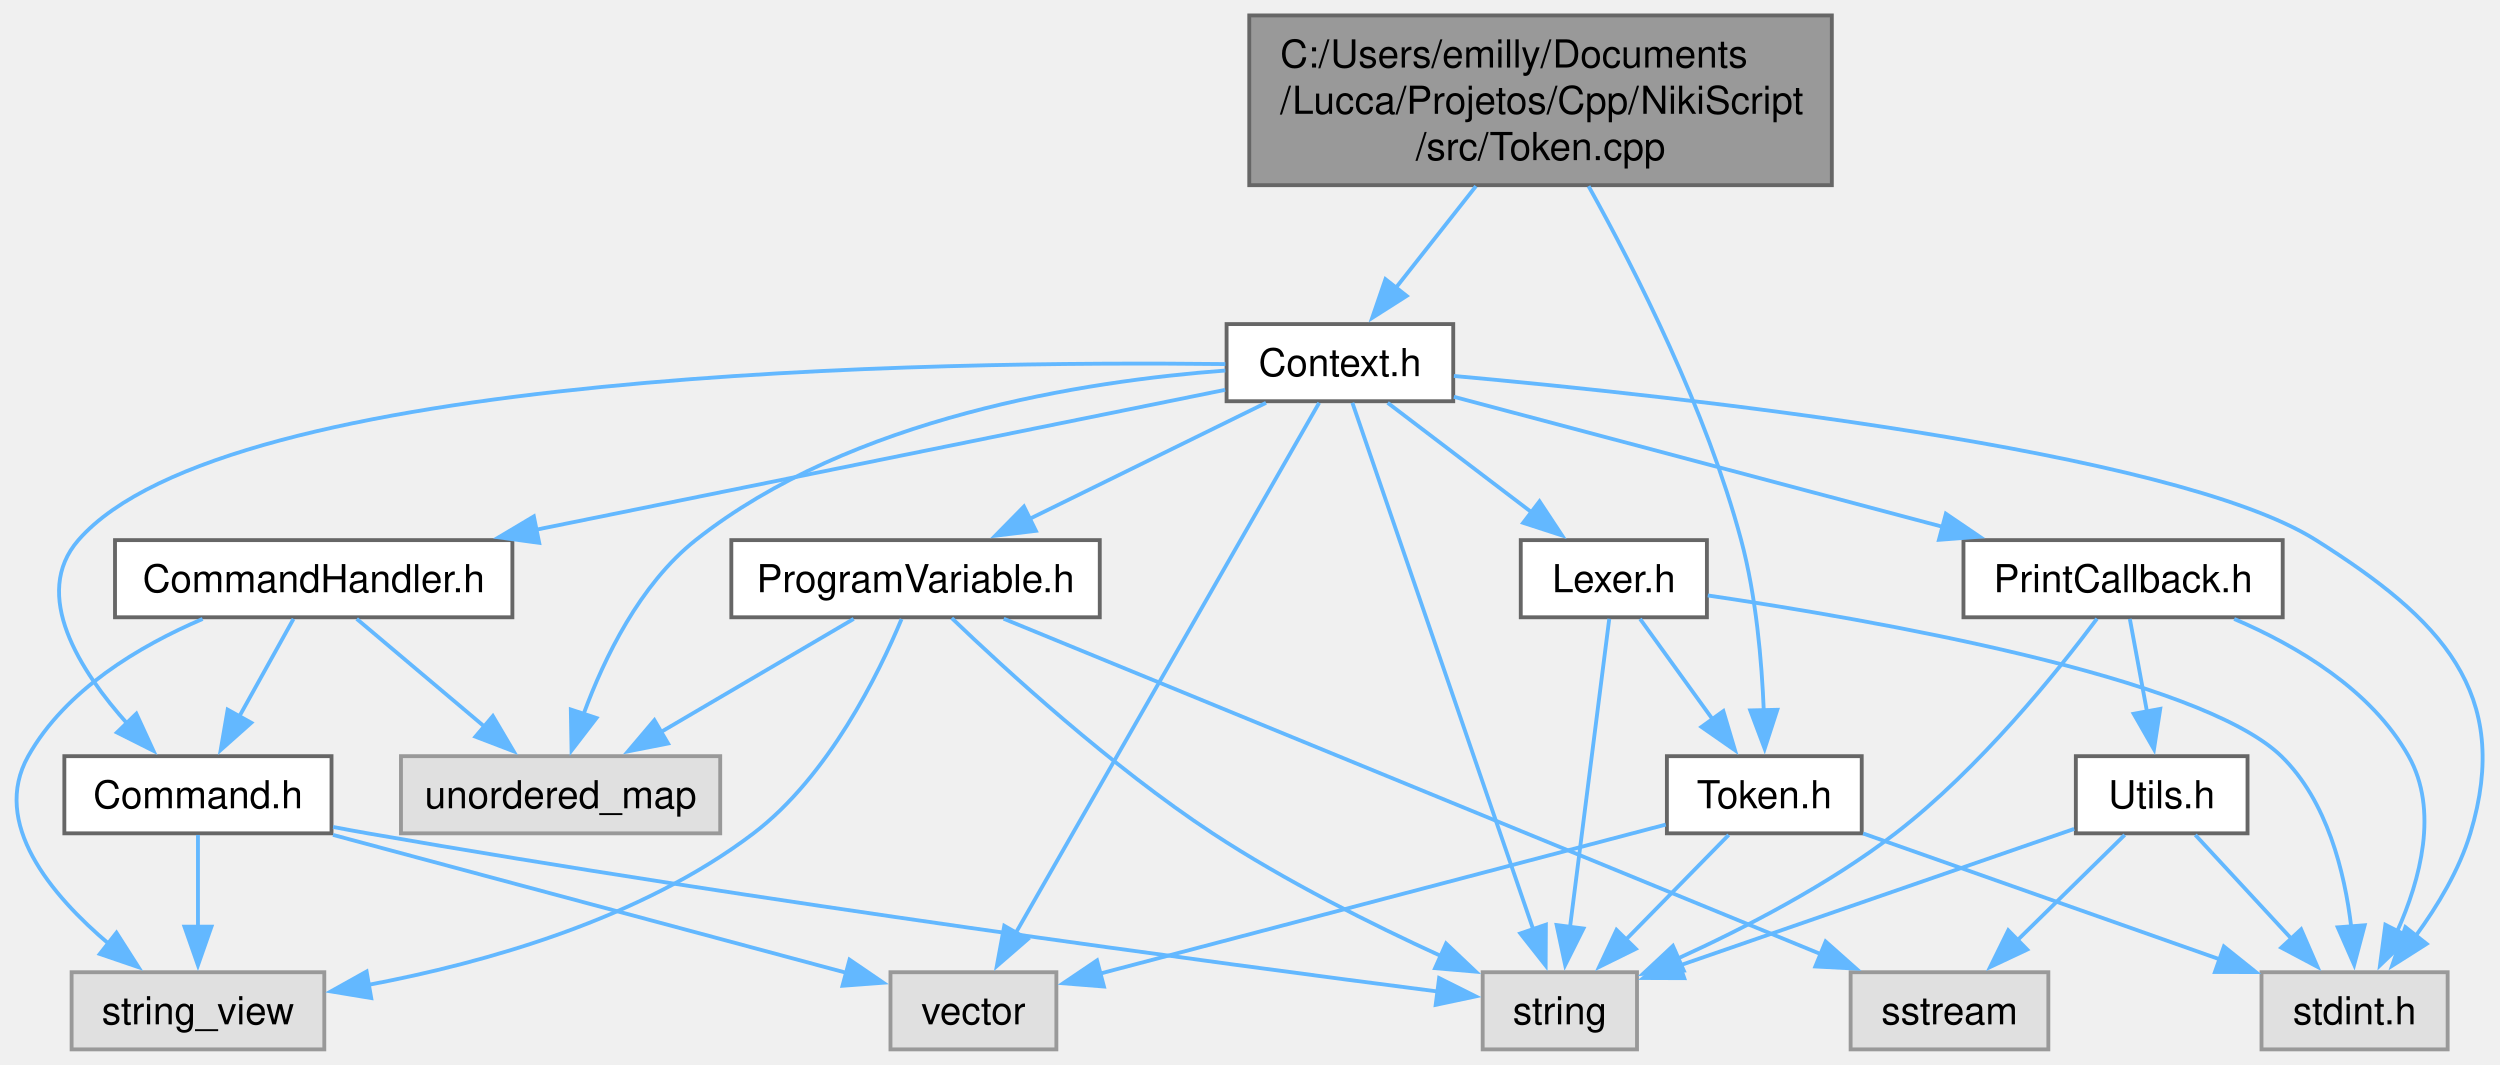
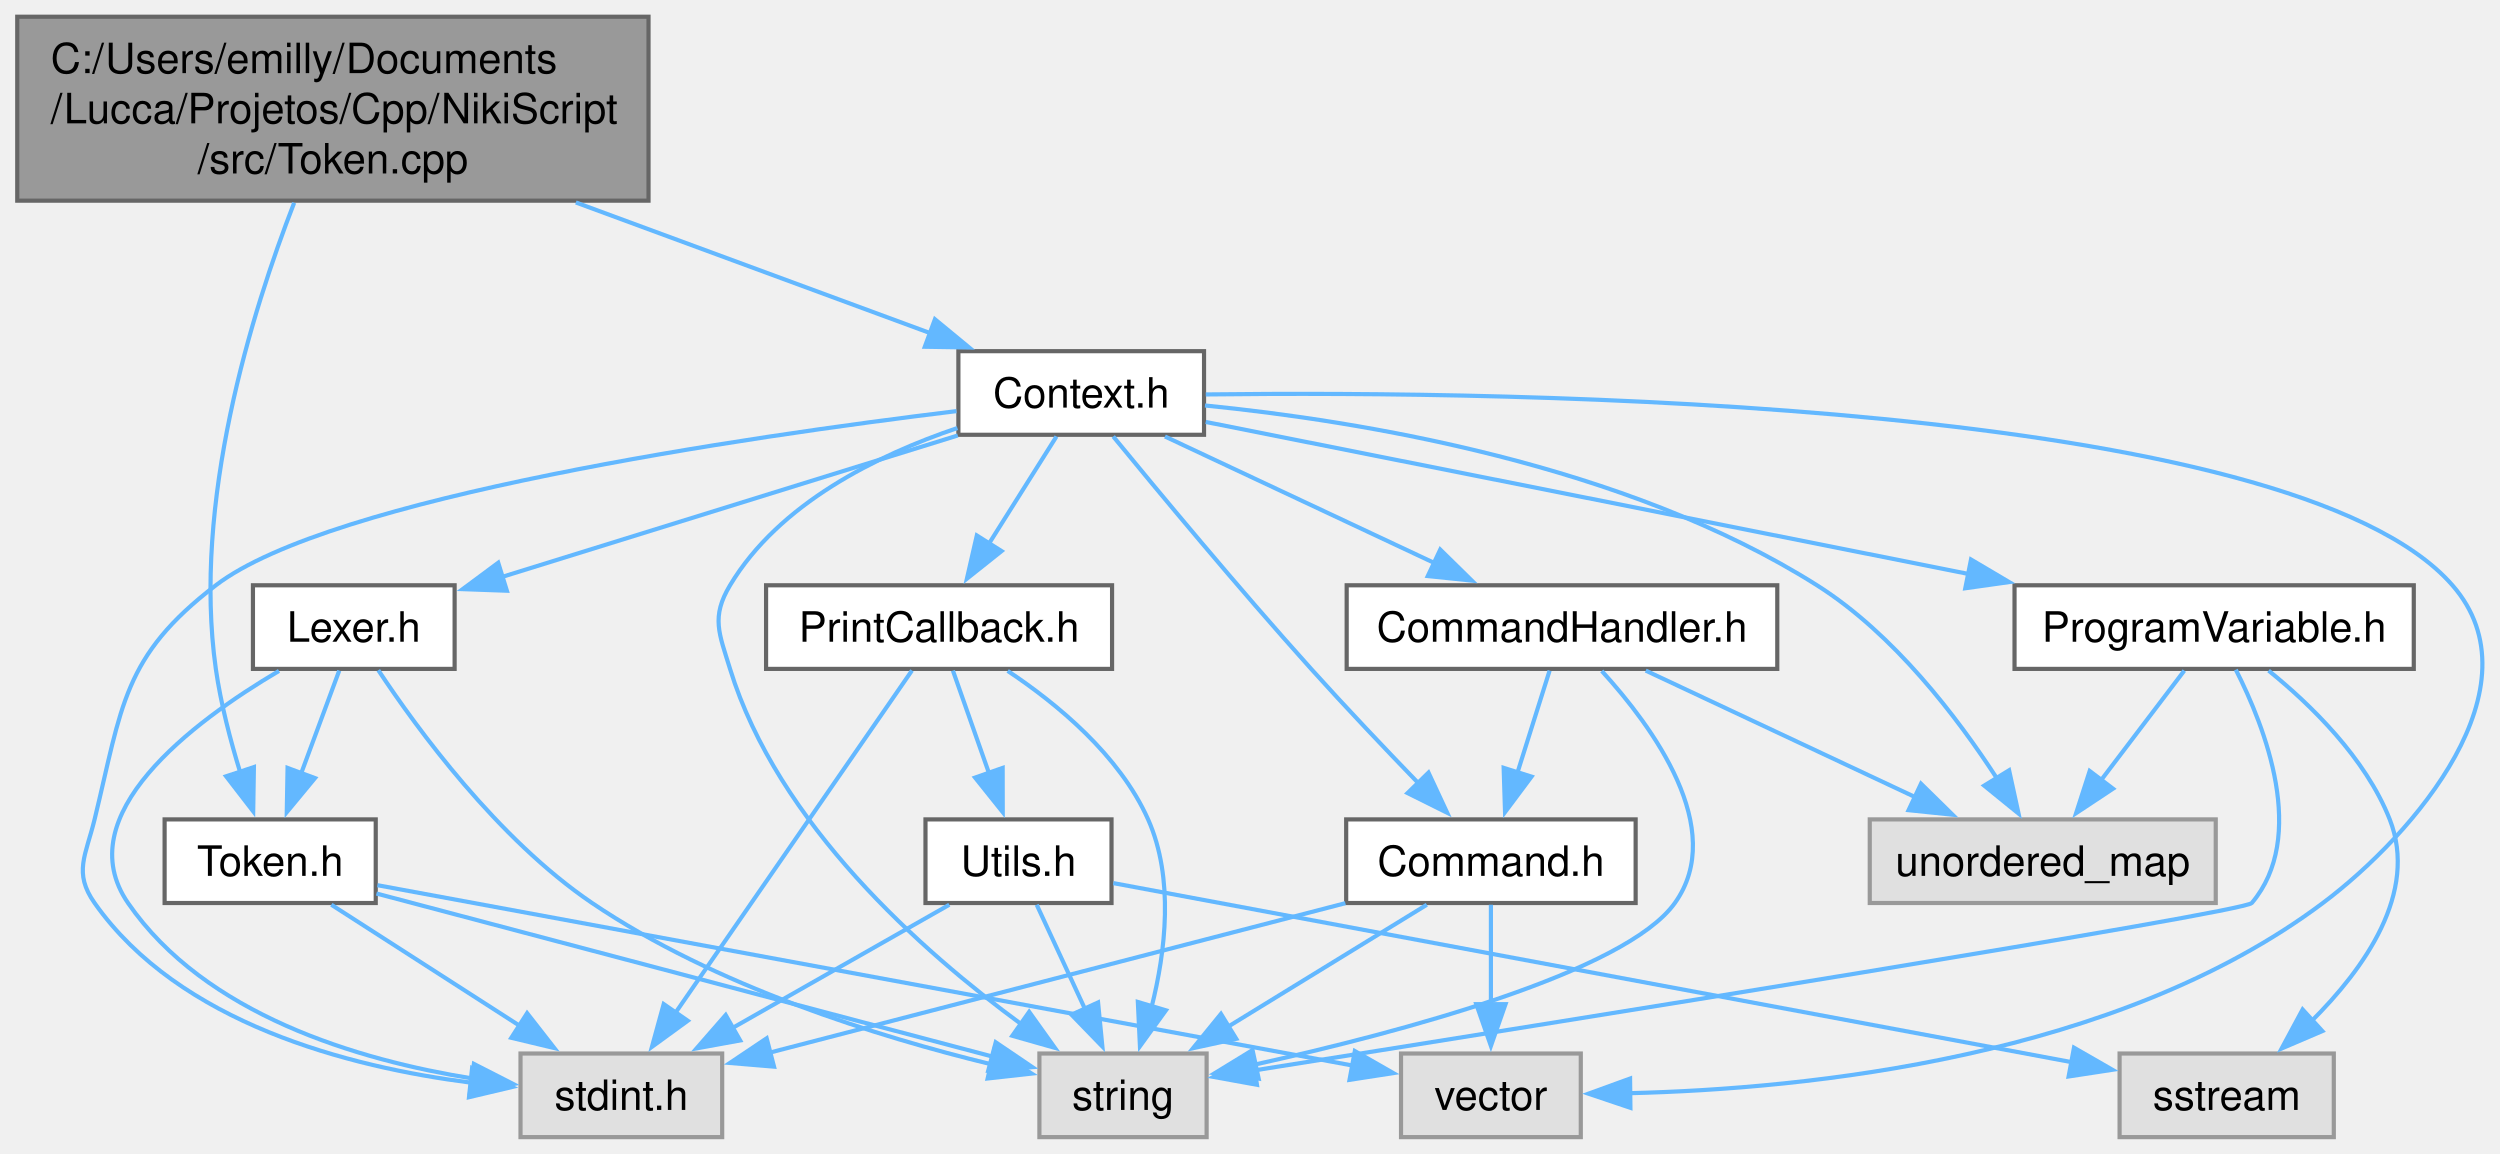
- <svg xmlns="http://www.w3.org/2000/svg" xmlns:xlink="http://www.w3.org/1999/xlink" width="648pt" height="276pt" viewBox="0.00 0.00 647.94 276.00">
+ <svg xmlns="http://www.w3.org/2000/svg" xmlns:xlink="http://www.w3.org/1999/xlink" width="598pt" height="276pt" viewBox="0.00 0.00 597.75 276.00">
  <g id="graph0" class="graph" transform="scale(1 1) rotate(0) translate(4 272)">
    <g id="Node000001" class="node">
      <g id="a_Node000001">
        <a xlink:title=" ">
-           <polygon fill="#999999" stroke="#666666" points="470.78,-268 319.78,-268 319.78,-224 470.78,-224 470.78,-268" />
-           <text text-anchor="start" x="327.78" y="-254.5" font-family="Helvetica,sans-Serif" font-size="10.00">C:/Users/emilly/Documents</text>
-           <text text-anchor="start" x="327.78" y="-242.5" font-family="Helvetica,sans-Serif" font-size="10.00">/Lucca/Projetos/Cpp/NikiScript</text>
-           <text text-anchor="middle" x="395.28" y="-230.5" font-family="Helvetica,sans-Serif" font-size="10.00">/src/Token.cpp</text>
+           <polygon fill="#999999" stroke="#666666" points="151,-268 0,-268 0,-224 151,-224 151,-268" />
+           <text text-anchor="start" x="8" y="-254.5" font-family="Helvetica,sans-Serif" font-size="10.00">C:/Users/emilly/Documents</text>
+           <text text-anchor="start" x="8" y="-242.5" font-family="Helvetica,sans-Serif" font-size="10.00">/Lucca/Projetos/Cpp/NikiScript</text>
+           <text text-anchor="middle" x="75.5" y="-230.5" font-family="Helvetica,sans-Serif" font-size="10.00">/src/Token.cpp</text>
        </a>
      </g>
    </g>
    <g id="Node000002" class="node">
      <g id="a_Node000002">
        <a xlink:href="_token_8h.html" target="_top" xlink:title=" ">
-           <polygon fill="white" stroke="#666666" points="478.53,-76 428.03,-76 428.03,-56 478.53,-56 478.53,-76" />
-           <text text-anchor="middle" x="453.28" y="-62.5" font-family="Helvetica,sans-Serif" font-size="10.00">Token.h</text>
+           <polygon fill="white" stroke="#666666" points="85.75,-76 35.25,-76 35.25,-56 85.75,-56 85.75,-76" />
+           <text text-anchor="middle" x="60.5" y="-62.5" font-family="Helvetica,sans-Serif" font-size="10.00">Token.h</text>
        </a>
      </g>
    </g>
    <g id="edge1_Node000001_Node000002" class="edge">
      <g id="a_edge1_Node000001_Node000002">
        <a xlink:title=" ">
-           <path fill="none" stroke="#63b8ff" d="M407.73,-223.74C420.04,-201.62 438.29,-165.59 447.28,-132 451.15,-117.55 452.62,-100.72 453.14,-87.81" />
-           <polygon fill="#63b8ff" stroke="#63b8ff" points="456.64,-88.02 453.37,-77.94 449.64,-87.86 456.64,-88.02" />
+           <path fill="none" stroke="#63b8ff" d="M66.24,-223.5C56.07,-197.34 41.88,-151.72 47.5,-112 48.67,-103.76 50.98,-94.91 53.33,-87.26" />
+           <polygon fill="#63b8ff" stroke="#63b8ff" points="56.61,-88.52 56.44,-77.92 49.96,-86.31 56.61,-88.52" />
        </a>
      </g>
    </g>
    <g id="Node000006" class="node">
      <g id="a_Node000006">
        <a xlink:href="_context_8h.html" target="_top" xlink:title=" ">
-           <polygon fill="white" stroke="#666666" points="372.65,-188 313.9,-188 313.9,-168 372.65,-168 372.65,-188" />
-           <text text-anchor="middle" x="343.28" y="-174.5" font-family="Helvetica,sans-Serif" font-size="10.00">Context.h</text>
+           <polygon fill="white" stroke="#666666" points="283.88,-188 225.12,-188 225.12,-168 283.88,-168 283.88,-188" />
+           <text text-anchor="middle" x="254.5" y="-174.5" font-family="Helvetica,sans-Serif" font-size="10.00">Context.h</text>
        </a>
      </g>
    </g>
    <g id="edge5_Node000001_Node000006" class="edge">
      <g id="a_edge5_Node000001_Node000006">
        <a xlink:title=" ">
-           <path fill="none" stroke="#63b8ff" d="M378.54,-223.75C371.8,-215.2 364.1,-205.42 357.62,-197.2" />
-           <polygon fill="#63b8ff" stroke="#63b8ff" points="360.58,-195.3 351.64,-189.61 355.08,-199.63 360.58,-195.3" />
+           <path fill="none" stroke="#63b8ff" d="M133.62,-223.57C161.59,-213.26 194.25,-201.22 218.56,-192.25" />
+           <polygon fill="#63b8ff" stroke="#63b8ff" points="219.51,-195.63 227.68,-188.89 217.09,-189.06 219.51,-195.63" />
        </a>
      </g>
    </g>
    <g id="Node000003" class="node">
      <g id="a_Node000003">
        <a xlink:title=" ">
-           <polygon fill="#e0e0e0" stroke="#999999" points="630.4,-20 582.15,-20 582.15,0 630.4,0 630.4,-20" />
-           <text text-anchor="middle" x="606.28" y="-6.5" font-family="Helvetica,sans-Serif" font-size="10.00">stdint.h</text>
+           <polygon fill="#e0e0e0" stroke="#999999" points="168.62,-20 120.38,-20 120.38,0 168.62,0 168.62,-20" />
+           <text text-anchor="middle" x="144.5" y="-6.5" font-family="Helvetica,sans-Serif" font-size="10.00">stdint.h</text>
        </a>
      </g>
    </g>
    <g id="edge2_Node000002_Node000003" class="edge">
      <g id="a_edge2_Node000002_Node000003">
        <a xlink:title=" ">
-           <path fill="none" stroke="#63b8ff" d="M478.89,-55.96C504.27,-47 543.34,-33.21 571.52,-23.27" />
-           <polygon fill="#63b8ff" stroke="#63b8ff" points="572.41,-26.67 580.68,-20.04 570.08,-20.06 572.41,-26.67" />
+           <path fill="none" stroke="#63b8ff" d="M75.13,-55.59C87.58,-47.59 105.72,-35.93 120.32,-26.54" />
+           <polygon fill="#63b8ff" stroke="#63b8ff" points="121.96,-29.65 128.48,-21.3 118.18,-23.76 121.96,-29.65" />
        </a>
      </g>
    </g>
    <g id="Node000004" class="node">
      <g id="a_Node000004">
        <a xlink:title=" ">
-           <polygon fill="#e0e0e0" stroke="#999999" points="420.28,-20 380.28,-20 380.28,0 420.28,0 420.28,-20" />
-           <text text-anchor="middle" x="400.28" y="-6.5" font-family="Helvetica,sans-Serif" font-size="10.00">string</text>
+           <polygon fill="#e0e0e0" stroke="#999999" points="284.5,-20 244.5,-20 244.5,0 284.5,0 284.5,-20" />
+           <text text-anchor="middle" x="264.5" y="-6.5" font-family="Helvetica,sans-Serif" font-size="10.00">string</text>
        </a>
      </g>
    </g>
    <g id="edge3_Node000002_Node000004" class="edge">
      <g id="a_edge3_Node000002_Node000004">
        <a xlink:title=" ">
-           <path fill="none" stroke="#63b8ff" d="M444.05,-55.59C436.68,-48.08 426.15,-37.35 417.26,-28.3" />
-           <polygon fill="#63b8ff" stroke="#63b8ff" points="419.97,-26.06 410.47,-21.38 414.97,-30.97 419.97,-26.06" />
+           <path fill="none" stroke="#63b8ff" d="M85.92,-58.27C123.25,-48.39 192.83,-29.97 233.23,-19.28" />
+           <polygon fill="#63b8ff" stroke="#63b8ff" points="234.05,-22.68 242.82,-16.74 232.26,-15.91 234.05,-22.68" />
        </a>
      </g>
    </g>
    <g id="Node000005" class="node">
      <g id="a_Node000005">
        <a xlink:title=" ">
-           <polygon fill="#e0e0e0" stroke="#999999" points="269.78,-20 226.78,-20 226.78,0 269.78,0 269.78,-20" />
-           <text text-anchor="middle" x="248.28" y="-6.5" font-family="Helvetica,sans-Serif" font-size="10.00">vector</text>
+           <polygon fill="#e0e0e0" stroke="#999999" points="374,-20 331,-20 331,0 374,0 374,-20" />
+           <text text-anchor="middle" x="352.5" y="-6.5" font-family="Helvetica,sans-Serif" font-size="10.00">vector</text>
        </a>
      </g>
    </g>
    <g id="edge4_Node000002_Node000005" class="edge">
      <g id="a_edge4_Node000002_Node000005">
        <a xlink:title=" ">
-           <path fill="none" stroke="#63b8ff" d="M427.73,-58.27C390.63,-48.5 321.82,-30.37 281.04,-19.63" />
-           <polygon fill="#63b8ff" stroke="#63b8ff" points="282.11,-16.29 271.54,-17.13 280.32,-23.06 282.11,-16.29" />
+           <path fill="none" stroke="#63b8ff" d="M86.16,-60.26C139.15,-50.46 260.63,-27.99 319.42,-17.12" />
+           <polygon fill="#63b8ff" stroke="#63b8ff" points="319.95,-20.58 329.15,-15.32 318.68,-13.7 319.95,-20.58" />
        </a>
      </g>
    </g>
    <g id="edge7_Node000006_Node000003" class="edge">
      <g id="a_edge7_Node000006_Node000003">
        <a xlink:title=" ">
-           <path fill="none" stroke="#63b8ff" d="M372.81,-174.55C431.3,-169.25 559.41,-155.29 596.28,-132 628.55,-111.62 647.34,-92.53 636.28,-56 633.4,-46.5 627.79,-37.18 622.19,-29.5" />
-           <polygon fill="#63b8ff" stroke="#63b8ff" points="624.95,-27.35 616,-21.67 619.45,-31.69 624.95,-27.35" />
+           <path fill="none" stroke="#63b8ff" d="M224.66,-173.66C174.24,-167.51 75.02,-153.07 47.5,-132 25.25,-114.96 25.13,-103.23 18.5,-76 16.4,-67.36 13.38,-63.27 18.5,-56 38.76,-27.25 79.13,-16.77 108.73,-13" />
+           <polygon fill="#63b8ff" stroke="#63b8ff" points="108.8,-16.51 118.37,-11.99 108.06,-9.55 108.8,-16.51" />
        </a>
      </g>
    </g>
    <g id="edge8_Node000006_Node000004" class="edge">
      <g id="a_edge8_Node000006_Node000004">
        <a xlink:title=" ">
-           <path fill="none" stroke="#63b8ff" d="M346.51,-167.6C355.52,-141.35 381.11,-66.84 393.45,-30.89" />
-           <polygon fill="#63b8ff" stroke="#63b8ff" points="396.66,-32.32 396.6,-21.73 390.04,-30.05 396.66,-32.32" />
+           <path fill="none" stroke="#63b8ff" d="M224.89,-169.62C205.72,-163.13 182.23,-151.59 170.5,-132 165.93,-124.37 167.89,-120.5 170.5,-112 181.88,-74.97 216.39,-44.42 240.27,-26.94" />
+           <polygon fill="#63b8ff" stroke="#63b8ff" points="242.05,-29.97 248.21,-21.35 238.02,-24.24 242.05,-29.97" />
        </a>
      </g>
    </g>
    <g id="edge6_Node000006_Node000005" class="edge">
      <g id="a_edge6_Node000006_Node000005">
        <a xlink:title=" ">
-           <path fill="none" stroke="#63b8ff" d="M337.9,-167.6C322.75,-141.12 279.49,-65.54 259.13,-29.96" />
-           <polygon fill="#63b8ff" stroke="#63b8ff" points="262.36,-28.55 254.35,-21.61 256.28,-32.03 262.36,-28.55" />
+           <path fill="none" stroke="#63b8ff" d="M284.29,-177.65C357.65,-178.54 543.87,-176.29 582.5,-132 603.62,-107.79 573.44,-72.46 551.5,-56 502.27,-19.06 428.19,-11.53 385.68,-10.51" />
+           <polygon fill="#63b8ff" stroke="#63b8ff" points="385.87,-7.01 375.83,-10.39 385.79,-14.01 385.87,-7.01" />
        </a>
      </g>
    </g>
    <g id="Node000007" class="node">
      <g id="a_Node000007">
        <a xlink:title=" ">
-           <polygon fill="#e0e0e0" stroke="#999999" points="182.65,-76 99.9,-76 99.9,-56 182.65,-56 182.65,-76" />
-           <text text-anchor="middle" x="141.28" y="-62.5" font-family="Helvetica,sans-Serif" font-size="10.00">unordered_map</text>
+           <polygon fill="#e0e0e0" stroke="#999999" points="525.88,-76 443.12,-76 443.12,-56 525.88,-56 525.88,-76" />
+           <text text-anchor="middle" x="484.5" y="-62.5" font-family="Helvetica,sans-Serif" font-size="10.00">unordered_map</text>
        </a>
      </g>
    </g>
    <g id="edge9_Node000006_Node000007" class="edge">
      <g id="a_edge9_Node000006_Node000007">
        <a xlink:title=" ">
-           <path fill="none" stroke="#63b8ff" d="M313.58,-175.96C277.52,-173.25 216.53,-163.89 176.28,-132 161.84,-120.56 152.58,-101.47 147.24,-86.93" />
-           <polygon fill="#63b8ff" stroke="#63b8ff" points="150.58,-85.89 144.12,-77.49 143.93,-88.09 150.58,-85.89" />
+           <path fill="none" stroke="#63b8ff" d="M284.1,-175.01C320.96,-171.34 384.65,-161 430.5,-132 448.86,-120.39 464.04,-100.47 473.59,-85.73" />
+           <polygon fill="#63b8ff" stroke="#63b8ff" points="476.45,-87.75 478.71,-77.4 470.49,-84.08 476.45,-87.75" />
        </a>
      </g>
    </g>
    <g id="Node000008" class="node">
      <g id="a_Node000008">
        <a xlink:href="_command_8h.html" target="_top" xlink:title=" ">
-           <polygon fill="white" stroke="#666666" points="81.9,-76 12.65,-76 12.65,-56 81.9,-56 81.9,-76" />
-           <text text-anchor="middle" x="47.28" y="-62.5" font-family="Helvetica,sans-Serif" font-size="10.00">Command.h</text>
+           <polygon fill="white" stroke="#666666" points="387.12,-76 317.88,-76 317.88,-56 387.12,-56 387.12,-76" />
+           <text text-anchor="middle" x="352.5" y="-62.5" font-family="Helvetica,sans-Serif" font-size="10.00">Command.h</text>
        </a>
      </g>
    </g>
    <g id="edge10_Node000006_Node000008" class="edge">
      <g id="a_edge10_Node000006_Node000008">
        <a xlink:title=" ">
-           <path fill="none" stroke="#63b8ff" d="M313.58,-177.63C240.44,-178.49 54.78,-176.17 16.28,-132 4.03,-117.95 16.56,-98.23 29.16,-84.2" />
-           <polygon fill="#63b8ff" stroke="#63b8ff" points="31.31,-87.01 35.74,-77.39 26.28,-82.14 31.31,-87.01" />
+           <path fill="none" stroke="#63b8ff" d="M262.16,-167.59C272.63,-154.81 292.1,-131.34 309.5,-112 317.78,-102.8 327.26,-92.82 335.21,-84.6" />
+           <polygon fill="#63b8ff" stroke="#63b8ff" points="337.57,-87.19 342.05,-77.58 332.56,-82.3 337.57,-87.19" />
+         </a>
+       </g>
+     </g>
+     <g id="Node000009" class="node">
+       <g id="a_Node000009">
+         <a xlink:href="_command_handler_8h.html" target="_top" xlink:title=" ">
+           <polygon fill="white" stroke="#666666" points="421,-132 318,-132 318,-112 421,-112 421,-132" />
+           <text text-anchor="middle" x="369.5" y="-118.5" font-family="Helvetica,sans-Serif" font-size="10.00">CommandHandler.h</text>
+         </a>
+       </g>
+     </g>
+     <g id="edge14_Node000006_Node000009" class="edge">
+       <g id="a_edge14_Node000006_Node000009">
+         <a xlink:title=" ">
+           <path fill="none" stroke="#63b8ff" d="M274.53,-167.59C292.31,-159.24 318.57,-146.92 338.96,-137.34" />
+           <polygon fill="#63b8ff" stroke="#63b8ff" points="340.38,-140.54 347.94,-133.12 337.4,-134.21 340.38,-140.54" />
        </a>
      </g>
    </g>
    <g id="Node000010" class="node">
      <g id="a_Node000010">
-         <a xlink:href="_command_handler_8h.html" target="_top" xlink:title=" ">
-           <polygon fill="white" stroke="#666666" points="128.78,-132 25.78,-132 25.78,-112 128.78,-112 128.78,-132" />
-           <text text-anchor="middle" x="77.28" y="-118.5" font-family="Helvetica,sans-Serif" font-size="10.00">CommandHandler.h</text>
-         </a>
-       </g>
-     </g>
-     <g id="edge14_Node000006_Node000010" class="edge">
-       <g id="a_edge14_Node000006_Node000010">
-         <a xlink:title=" ">
-           <path fill="none" stroke="#63b8ff" d="M313.54,-170.96C270.42,-162.21 189.69,-145.82 134.72,-134.66" />
-           <polygon fill="#63b8ff" stroke="#63b8ff" points="135.73,-131.29 125.23,-132.73 134.34,-138.15 135.73,-131.29" />
+         <a xlink:href="_print_callback_8h.html" target="_top" xlink:title=" ">
+           <polygon fill="white" stroke="#666666" points="261.88,-132 179.12,-132 179.12,-112 261.88,-112 261.88,-132" />
+           <text text-anchor="middle" x="220.5" y="-118.5" font-family="Helvetica,sans-Serif" font-size="10.00">PrintCallback.h</text>
+         </a>
+       </g>
+     </g>
+     <g id="edge18_Node000006_Node000010" class="edge">
+       <g id="a_edge18_Node000006_Node000010">
+         <a xlink:title=" ">
+           <path fill="none" stroke="#63b8ff" d="M248.58,-167.59C244.14,-160.55 237.92,-150.67 232.46,-142" />
+           <polygon fill="#63b8ff" stroke="#63b8ff" points="235.45,-140.18 227.16,-133.58 229.53,-143.91 235.45,-140.18" />
+         </a>
+       </g>
+     </g>
+     <g id="Node000013" class="node">
+       <g id="a_Node000013">
+         <a xlink:href="_program_variable_8h.html" target="_top" xlink:title=" ">
+           <polygon fill="white" stroke="#666666" points="573.25,-132 477.75,-132 477.75,-112 573.25,-112 573.25,-132" />
+           <text text-anchor="middle" x="525.5" y="-118.5" font-family="Helvetica,sans-Serif" font-size="10.00">ProgramVariable.h</text>
+         </a>
+       </g>
+     </g>
+     <g id="edge25_Node000006_Node000013" class="edge">
+       <g id="a_edge25_Node000006_Node000013">
+         <a xlink:title=" ">
+           <path fill="none" stroke="#63b8ff" d="M284.28,-171.07C328.01,-162.35 410.51,-145.91 466.73,-134.71" />
+           <polygon fill="#63b8ff" stroke="#63b8ff" points="467.34,-138.16 476.46,-132.77 465.97,-131.29 467.34,-138.16" />
+         </a>
+       </g>
+     </g>
+     <g id="Node000014" class="node">
+       <g id="a_Node000014">
+         <a xlink:href="_lexer_8h.html" target="_top" xlink:title=" ">
+           <polygon fill="white" stroke="#666666" points="104.62,-132 56.38,-132 56.38,-112 104.62,-112 104.62,-132" />
+           <text text-anchor="middle" x="80.5" y="-118.5" font-family="Helvetica,sans-Serif" font-size="10.00">Lexer.h</text>
+         </a>
+       </g>
+     </g>
+     <g id="edge29_Node000006_Node000014" class="edge">
+       <g id="a_edge29_Node000006_Node000014">
+         <a xlink:title=" ">
+           <path fill="none" stroke="#63b8ff" d="M224.98,-167.84C194.8,-158.47 147.91,-143.92 115.79,-133.95" />
+           <polygon fill="#63b8ff" stroke="#63b8ff" points="117.12,-130.7 106.54,-131.08 115.05,-137.39 117.12,-130.7" />
+         </a>
+       </g>
+     </g>
+     <g id="edge13_Node000008_Node000003" class="edge">
+       <g id="a_edge13_Node000008_Node000003">
+         <a xlink:title=" ">
+           <path fill="none" stroke="#63b8ff" d="M317.69,-55.96C279.37,-46.01 218.13,-30.12 179.67,-20.13" />
+           <polygon fill="#63b8ff" stroke="#63b8ff" points="181.02,-16.86 170.46,-17.74 179.26,-23.64 181.02,-16.86" />
+         </a>
+       </g>
+     </g>
+     <g id="edge12_Node000008_Node000004" class="edge">
+       <g id="a_edge12_Node000008_Node000004">
+         <a xlink:title=" ">
+           <path fill="none" stroke="#63b8ff" d="M337.17,-55.59C324,-47.51 304.77,-35.71 289.39,-26.27" />
+           <polygon fill="#63b8ff" stroke="#63b8ff" points="291.59,-23.52 281.24,-21.27 287.93,-29.48 291.59,-23.52" />
+         </a>
+       </g>
+     </g>
+     <g id="edge11_Node000008_Node000005" class="edge">
+       <g id="a_edge11_Node000008_Node000005">
+         <a xlink:title=" ">
+           <path fill="none" stroke="#63b8ff" d="M352.5,-55.59C352.5,-49.01 352.5,-39.96 352.5,-31.73" />
+           <polygon fill="#63b8ff" stroke="#63b8ff" points="356,-31.81 352.5,-21.81 349,-31.81 356,-31.81" />
+         </a>
+       </g>
+     </g>
+     <g id="edge16_Node000009_Node000004" class="edge">
+       <g id="a_edge16_Node000009_Node000004">
+         <a xlink:title=" ">
+           <path fill="none" stroke="#63b8ff" d="M379.02,-111.5C391.16,-98.2 409.16,-73.69 396.5,-56 384.63,-39.42 331.23,-25.17 296.09,-17.37" />
+           <polygon fill="#63b8ff" stroke="#63b8ff" points="296.95,-13.98 286.44,-15.29 295.48,-20.82 296.95,-13.98" />
+         </a>
+       </g>
+     </g>
+     <g id="edge15_Node000009_Node000007" class="edge">
+       <g id="a_edge15_Node000009_Node000007">
+         <a xlink:title=" ">
+           <path fill="none" stroke="#63b8ff" d="M389.53,-111.59C407.31,-103.24 433.57,-90.92 453.96,-81.34" />
+           <polygon fill="#63b8ff" stroke="#63b8ff" points="455.38,-84.54 462.94,-77.12 452.4,-78.21 455.38,-84.54" />
+         </a>
+       </g>
+     </g>
+     <g id="edge17_Node000009_Node000008" class="edge">
+       <g id="a_edge17_Node000009_Node000008">
+         <a xlink:title=" ">
+           <path fill="none" stroke="#63b8ff" d="M366.54,-111.59C364.42,-104.86 361.48,-95.53 358.84,-87.15" />
+           <polygon fill="#63b8ff" stroke="#63b8ff" points="362.22,-86.23 355.88,-77.74 355.55,-88.33 362.22,-86.23" />
+         </a>
+       </g>
+     </g>
+     <g id="edge19_Node000010_Node000003" class="edge">
+       <g id="a_edge19_Node000010_Node000003">
+         <a xlink:title=" ">
+           <path fill="none" stroke="#63b8ff" d="M214.02,-111.62C201.51,-93.52 173.83,-53.45 157.42,-29.7" />
+           <polygon fill="#63b8ff" stroke="#63b8ff" points="160.39,-27.84 151.82,-21.6 154.63,-31.82 160.39,-27.84" />
+         </a>
+       </g>
+     </g>
+     <g id="edge20_Node000010_Node000004" class="edge">
+       <g id="a_edge20_Node000010_Node000004">
+         <a xlink:title=" ">
+           <path fill="none" stroke="#63b8ff" d="M236.91,-111.52C248.69,-103.68 263.66,-91.36 270.5,-76 276.78,-61.89 274.68,-44.38 271.33,-31.09" />
+           <polygon fill="#63b8ff" stroke="#63b8ff" points="274.76,-30.33 268.55,-21.74 268.05,-32.33 274.76,-30.33" />
        </a>
      </g>
    </g>
    <g id="Node000011" class="node">
      <g id="a_Node000011">
-         <a xlink:href="_print_callback_8h.html" target="_top" xlink:title=" ">
-           <polygon fill="white" stroke="#666666" points="587.65,-132 504.9,-132 504.9,-112 587.65,-112 587.65,-132" />
-           <text text-anchor="middle" x="546.28" y="-118.5" font-family="Helvetica,sans-Serif" font-size="10.00">PrintCallback.h</text>
-         </a>
-       </g>
-     </g>
-     <g id="edge18_Node000006_Node000011" class="edge">
-       <g id="a_edge18_Node000006_Node000011">
-         <a xlink:title=" ">
-           <path fill="none" stroke="#63b8ff" d="M372.8,-169.15C406.03,-160.31 460.46,-145.83 499.49,-135.45" />
-           <polygon fill="#63b8ff" stroke="#63b8ff" points="500.34,-138.84 509.1,-132.89 498.54,-132.08 500.34,-138.84" />
-         </a>
-       </g>
-     </g>
-     <g id="Node000014" class="node">
-       <g id="a_Node000014">
-         <a xlink:href="_program_variable_8h.html" target="_top" xlink:title=" ">
-           <polygon fill="white" stroke="#666666" points="281.03,-132 185.53,-132 185.53,-112 281.03,-112 281.03,-132" />
-           <text text-anchor="middle" x="233.28" y="-118.5" font-family="Helvetica,sans-Serif" font-size="10.00">ProgramVariable.h</text>
-         </a>
-       </g>
-     </g>
-     <g id="edge25_Node000006_Node000014" class="edge">
-       <g id="a_edge25_Node000006_Node000014">
-         <a xlink:title=" ">
-           <path fill="none" stroke="#63b8ff" d="M324.12,-167.59C307.19,-159.28 282.23,-147.03 262.76,-137.47" />
-           <polygon fill="#63b8ff" stroke="#63b8ff" points="264.47,-134.41 253.95,-133.15 261.38,-140.7 264.47,-134.41" />
-         </a>
-       </g>
-     </g>
-     <g id="Node000015" class="node">
-       <g id="a_Node000015">
-         <a xlink:href="_lexer_8h.html" target="_top" xlink:title=" ">
-           <polygon fill="white" stroke="#666666" points="438.4,-132 390.15,-132 390.15,-112 438.4,-112 438.4,-132" />
-           <text text-anchor="middle" x="414.28" y="-118.5" font-family="Helvetica,sans-Serif" font-size="10.00">Lexer.h</text>
-         </a>
-       </g>
-     </g>
-     <g id="edge30_Node000006_Node000015" class="edge">
-       <g id="a_edge30_Node000006_Node000015">
-         <a xlink:title=" ">
-           <path fill="none" stroke="#63b8ff" d="M355.65,-167.59C365.93,-159.77 380.8,-148.46 392.99,-139.19" />
-           <polygon fill="#63b8ff" stroke="#63b8ff" points="395.01,-142.05 400.85,-133.21 390.77,-136.48 395.01,-142.05" />
-         </a>
-       </g>
-     </g>
-     <g id="edge13_Node000008_Node000004" class="edge">
-       <g id="a_edge13_Node000008_Node000004">
-         <a xlink:title=" ">
-           <path fill="none" stroke="#63b8ff" d="M82.31,-57.65C85.34,-57.07 88.36,-56.51 91.28,-56 192.27,-38.33 312.69,-22.21 368.71,-14.99" />
-           <polygon fill="#63b8ff" stroke="#63b8ff" points="368.99,-18.48 378.47,-13.74 368.1,-11.54 368.99,-18.48" />
-         </a>
-       </g>
-     </g>
-     <g id="edge11_Node000008_Node000005" class="edge">
-       <g id="a_edge11_Node000008_Node000005">
-         <a xlink:title=" ">
-           <path fill="none" stroke="#63b8ff" d="M82.29,-55.59C119.74,-45.53 178.68,-29.7 215.32,-19.85" />
-           <polygon fill="#63b8ff" stroke="#63b8ff" points="216.17,-23.25 224.92,-17.28 214.35,-16.49 216.17,-23.25" />
-         </a>
-       </g>
-     </g>
-     <g id="Node000009" class="node">
-       <g id="a_Node000009">
-         <a xlink:title=" ">
-           <polygon fill="#e0e0e0" stroke="#999999" points="80.03,-20 14.53,-20 14.53,0 80.03,0 80.03,-20" />
-           <text text-anchor="middle" x="47.28" y="-6.5" font-family="Helvetica,sans-Serif" font-size="10.00">string_view</text>
-         </a>
-       </g>
-     </g>
-     <g id="edge12_Node000008_Node000009" class="edge">
-       <g id="a_edge12_Node000008_Node000009">
-         <a xlink:title=" ">
-           <path fill="none" stroke="#63b8ff" d="M47.28,-55.59C47.28,-49.01 47.28,-39.96 47.28,-31.73" />
-           <polygon fill="#63b8ff" stroke="#63b8ff" points="50.78,-31.81 47.28,-21.81 43.78,-31.81 50.78,-31.81" />
-         </a>
-       </g>
-     </g>
-     <g id="edge15_Node000010_Node000007" class="edge">
-       <g id="a_edge15_Node000010_Node000007">
-         <a xlink:title=" ">
-           <path fill="none" stroke="#63b8ff" d="M88.43,-111.59C97.6,-103.85 110.83,-92.69 121.76,-83.47" />
-           <polygon fill="#63b8ff" stroke="#63b8ff" points="123.72,-86.4 129.1,-77.27 119.2,-81.05 123.72,-86.4" />
-         </a>
-       </g>
-     </g>
-     <g id="edge17_Node000010_Node000008" class="edge">
-       <g id="a_edge17_Node000010_Node000008">
-         <a xlink:title=" ">
-           <path fill="none" stroke="#63b8ff" d="M72.05,-111.59C68.18,-104.63 62.77,-94.89 57.99,-86.29" />
-           <polygon fill="#63b8ff" stroke="#63b8ff" points="61.1,-84.66 53.18,-77.62 54.98,-88.06 61.1,-84.66" />
-         </a>
-       </g>
-     </g>
-     <g id="edge16_Node000010_Node000009" class="edge">
-       <g id="a_edge16_Node000010_Node000009">
-         <a xlink:title=" ">
-           <path fill="none" stroke="#63b8ff" d="M48.49,-111.57C32.08,-104.55 12.93,-93.17 3.28,-76 -6.43,-58.72 9.09,-40.1 24.32,-27.23" />
-           <polygon fill="#63b8ff" stroke="#63b8ff" points="26.16,-30.24 31.86,-21.31 21.83,-24.73 26.16,-30.24" />
-         </a>
-       </g>
-     </g>
-     <g id="edge19_Node000011_Node000003" class="edge">
-       <g id="a_edge19_Node000011_Node000003">
-         <a xlink:title=" ">
-           <path fill="none" stroke="#63b8ff" d="M575.07,-111.57C591.47,-104.55 610.63,-93.17 620.28,-76 628.15,-62.01 623.34,-44.04 617.3,-30.54" />
-           <polygon fill="#63b8ff" stroke="#63b8ff" points="620.51,-29.13 612.87,-21.79 614.26,-32.29 620.51,-29.13" />
-         </a>
-       </g>
-     </g>
-     <g id="edge20_Node000011_Node000004" class="edge">
-       <g id="a_edge20_Node000011_Node000004">
-         <a xlink:title=" ">
-           <path fill="none" stroke="#63b8ff" d="M539.52,-111.64C529.36,-98.06 509.03,-72.72 487.28,-56 469.98,-42.69 448.15,-31.42 430.69,-23.48" />
-           <polygon fill="#63b8ff" stroke="#63b8ff" points="432.41,-20.41 421.85,-19.59 429.59,-26.82 432.41,-20.41" />
+         <a xlink:href="_utils_8h.html" target="_top" xlink:title=" ">
+           <polygon fill="white" stroke="#666666" points="261.75,-76 217.25,-76 217.25,-56 261.75,-56 261.75,-76" />
+           <text text-anchor="middle" x="239.5" y="-62.5" font-family="Helvetica,sans-Serif" font-size="10.00">Utils.h</text>
+         </a>
+       </g>
+     </g>
+     <g id="edge21_Node000010_Node000011" class="edge">
+       <g id="a_edge21_Node000010_Node000011">
+         <a xlink:title=" ">
+           <path fill="none" stroke="#63b8ff" d="M223.81,-111.59C226.18,-104.86 229.46,-95.53 232.41,-87.15" />
+           <polygon fill="#63b8ff" stroke="#63b8ff" points="235.71,-88.32 235.73,-77.73 229.11,-86 235.71,-88.32" />
+         </a>
+       </g>
+     </g>
+     <g id="edge22_Node000011_Node000003" class="edge">
+       <g id="a_edge22_Node000011_Node000003">
+         <a xlink:title=" ">
+           <path fill="none" stroke="#63b8ff" d="M222.95,-55.59C208.6,-47.44 187.57,-35.48 170.9,-26" />
+           <polygon fill="#63b8ff" stroke="#63b8ff" points="172.92,-23.13 162.49,-21.23 169.46,-29.21 172.92,-23.13" />
+         </a>
+       </g>
+     </g>
+     <g id="edge23_Node000011_Node000004" class="edge">
+       <g id="a_edge23_Node000011_Node000004">
+         <a xlink:title=" ">
+           <path fill="none" stroke="#63b8ff" d="M243.85,-55.59C247.05,-48.7 251.49,-39.1 255.44,-30.57" />
+           <polygon fill="#63b8ff" stroke="#63b8ff" points="258.53,-32.22 259.56,-21.67 252.18,-29.28 258.53,-32.22" />
        </a>
      </g>
    </g>
    <g id="Node000012" class="node">
      <g id="a_Node000012">
-         <a xlink:href="_utils_8h.html" target="_top" xlink:title=" ">
-           <polygon fill="white" stroke="#666666" points="578.53,-76 534.03,-76 534.03,-56 578.53,-56 578.53,-76" />
-           <text text-anchor="middle" x="556.28" y="-62.5" font-family="Helvetica,sans-Serif" font-size="10.00">Utils.h</text>
-         </a>
-       </g>
-     </g>
-     <g id="edge21_Node000011_Node000012" class="edge">
-       <g id="a_edge21_Node000011_Node000012">
-         <a xlink:title=" ">
-           <path fill="none" stroke="#63b8ff" d="M548.02,-111.59C549.25,-104.93 550.96,-95.75 552.49,-87.44" />
-           <polygon fill="#63b8ff" stroke="#63b8ff" points="555.9,-88.26 554.28,-77.79 549.02,-86.98 555.9,-88.26" />
-         </a>
-       </g>
-     </g>
-     <g id="edge22_Node000012_Node000003" class="edge">
-       <g id="a_edge22_Node000012_Node000003">
-         <a xlink:title=" ">
-           <path fill="none" stroke="#63b8ff" d="M564.99,-55.59C571.87,-48.16 581.67,-37.58 590,-28.58" />
-           <polygon fill="#63b8ff" stroke="#63b8ff" points="592.42,-31.12 596.64,-21.41 587.28,-26.37 592.42,-31.12" />
-         </a>
-       </g>
-     </g>
-     <g id="edge23_Node000012_Node000004" class="edge">
-       <g id="a_edge23_Node000012_Node000004">
-         <a xlink:title=" ">
-           <path fill="none" stroke="#63b8ff" d="M533.6,-57.15C506.62,-47.81 461.46,-32.18 431.27,-21.73" />
-           <polygon fill="#63b8ff" stroke="#63b8ff" points="432.53,-18.46 421.94,-18.5 430.24,-25.08 432.53,-18.46" />
-         </a>
-       </g>
-     </g>
-     <g id="Node000013" class="node">
-       <g id="a_Node000013">
-         <a xlink:title=" ">
-           <polygon fill="#e0e0e0" stroke="#999999" points="526.9,-20 475.65,-20 475.65,0 526.9,0 526.9,-20" />
-           <text text-anchor="middle" x="501.28" y="-6.5" font-family="Helvetica,sans-Serif" font-size="10.00">sstream</text>
-         </a>
-       </g>
-     </g>
-     <g id="edge24_Node000012_Node000013" class="edge">
-       <g id="a_edge24_Node000012_Node000013">
-         <a xlink:title=" ">
-           <path fill="none" stroke="#63b8ff" d="M546.7,-55.59C539.05,-48.08 528.12,-37.35 518.9,-28.3" />
-           <polygon fill="#63b8ff" stroke="#63b8ff" points="521.42,-25.87 511.83,-21.36 516.51,-30.86 521.42,-25.87" />
-         </a>
-       </g>
-     </g>
-     <g id="edge26_Node000014_Node000004" class="edge">
-       <g id="a_edge26_Node000014_Node000004">
-         <a xlink:title=" ">
-           <path fill="none" stroke="#63b8ff" d="M242.66,-111.79C256.6,-98.42 283.98,-73.32 310.28,-56 329.01,-43.67 351.58,-32.39 369.44,-24.21" />
-           <polygon fill="#63b8ff" stroke="#63b8ff" points="370.79,-27.44 378.49,-20.15 367.93,-21.05 370.79,-27.44" />
-         </a>
-       </g>
-     </g>
-     <g id="edge29_Node000014_Node000007" class="edge">
-       <g id="a_edge29_Node000014_Node000007">
-         <a xlink:title=" ">
-           <path fill="none" stroke="#63b8ff" d="M217.25,-111.59C203.49,-103.51 183.37,-91.71 167.3,-82.27" />
-           <polygon fill="#63b8ff" stroke="#63b8ff" points="169.13,-79.29 158.74,-77.25 165.59,-85.33 169.13,-79.29" />
-         </a>
-       </g>
-     </g>
-     <g id="edge27_Node000014_Node000009" class="edge">
-       <g id="a_edge27_Node000014_Node000009">
-         <a xlink:title=" ">
-           <path fill="none" stroke="#63b8ff" d="M229.66,-111.56C223.76,-97.41 210.75,-70.8 191.28,-56 162.16,-33.86 121.96,-22.49 91.43,-16.72" />
-           <polygon fill="#63b8ff" stroke="#63b8ff" points="92.19,-13.3 81.74,-15.03 90.99,-20.19 92.19,-13.3" />
-         </a>
-       </g>
-     </g>
-     <g id="edge28_Node000014_Node000013" class="edge">
-       <g id="a_edge28_Node000014_Node000013">
-         <a xlink:title=" ">
-           <path fill="none" stroke="#63b8ff" d="M256.13,-111.62C303.5,-92.18 412.59,-47.4 467.87,-24.71" />
-           <polygon fill="#63b8ff" stroke="#63b8ff" points="469.17,-27.96 477.09,-20.93 466.51,-21.49 469.17,-27.96" />
-         </a>
-       </g>
-     </g>
-     <g id="edge33_Node000015_Node000002" class="edge">
-       <g id="a_edge33_Node000015_Node000002">
-         <a xlink:title=" ">
-           <path fill="none" stroke="#63b8ff" d="M421.07,-111.59C426.27,-104.39 433.61,-94.23 439.97,-85.43" />
-           <polygon fill="#63b8ff" stroke="#63b8ff" points="442.66,-87.68 445.68,-77.53 436.99,-83.58 442.66,-87.68" />
-         </a>
-       </g>
-     </g>
-     <g id="edge31_Node000015_Node000003" class="edge">
-       <g id="a_edge31_Node000015_Node000003">
-         <a xlink:title=" ">
-           <path fill="none" stroke="#63b8ff" d="M438.63,-117.66C481.07,-111.38 566.12,-96.53 587.28,-76 599.16,-64.47 603.72,-45.97 605.42,-31.65" />
-           <polygon fill="#63b8ff" stroke="#63b8ff" points="608.89,-32.17 606.17,-21.93 601.91,-31.63 608.89,-32.17" />
-         </a>
-       </g>
-     </g>
-     <g id="edge32_Node000015_Node000004" class="edge">
-       <g id="a_edge32_Node000015_Node000004">
-         <a xlink:title=" ">
-           <path fill="none" stroke="#63b8ff" d="M413.09,-111.62C410.84,-94.01 405.96,-55.59 402.91,-31.65" />
-           <polygon fill="#63b8ff" stroke="#63b8ff" points="406.4,-31.33 401.66,-21.86 399.45,-32.22 406.4,-31.33" />
+         <a xlink:title=" ">
+           <polygon fill="#e0e0e0" stroke="#999999" points="554.12,-20 502.88,-20 502.88,0 554.12,0 554.12,-20" />
+           <text text-anchor="middle" x="528.5" y="-6.5" font-family="Helvetica,sans-Serif" font-size="10.00">sstream</text>
+         </a>
+       </g>
+     </g>
+     <g id="edge24_Node000011_Node000012" class="edge">
+       <g id="a_edge24_Node000011_Node000012">
+         <a xlink:title=" ">
+           <path fill="none" stroke="#63b8ff" d="M262.18,-60.76C311.93,-51.47 431.05,-29.21 491.69,-17.88" />
+           <polygon fill="#63b8ff" stroke="#63b8ff" points="491.97,-21.39 501.16,-16.11 490.69,-14.51 491.97,-21.39" />
+         </a>
+       </g>
+     </g>
+     <g id="edge26_Node000013_Node000004" class="edge">
+       <g id="a_edge26_Node000013_Node000004">
+         <a xlink:title=" ">
+           <path fill="none" stroke="#63b8ff" d="M530.68,-111.81C537.7,-98 547.9,-71.82 534.5,-56 532.57,-53.72 366.65,-27.19 295.89,-15.96" />
+           <polygon fill="#63b8ff" stroke="#63b8ff" points="296.54,-12.52 286.12,-14.41 295.44,-19.44 296.54,-12.52" />
+         </a>
+       </g>
+     </g>
+     <g id="edge28_Node000013_Node000007" class="edge">
+       <g id="a_edge28_Node000013_Node000007">
+         <a xlink:title=" ">
+           <path fill="none" stroke="#63b8ff" d="M518.36,-111.59C512.89,-104.39 505.18,-94.23 498.49,-85.43" />
+           <polygon fill="#63b8ff" stroke="#63b8ff" points="501.31,-83.35 492.48,-77.5 495.73,-87.58 501.31,-83.35" />
+         </a>
+       </g>
+     </g>
+     <g id="edge27_Node000013_Node000012" class="edge">
+       <g id="a_edge27_Node000013_Node000012">
+         <a xlink:title=" ">
+           <path fill="none" stroke="#63b8ff" d="M538.52,-111.59C548.57,-103.46 561.7,-90.71 567.5,-76 574.39,-58.52 561.47,-40.33 548.69,-27.65" />
+           <polygon fill="#63b8ff" stroke="#63b8ff" points="551.38,-25.37 541.64,-21.2 546.66,-30.53 551.38,-25.37" />
+         </a>
+       </g>
+     </g>
+     <g id="edge32_Node000014_Node000002" class="edge">
+       <g id="a_edge32_Node000014_Node000002">
+         <a xlink:title=" ">
+           <path fill="none" stroke="#63b8ff" d="M77.02,-111.59C74.49,-104.78 70.99,-95.32 67.86,-86.86" />
+           <polygon fill="#63b8ff" stroke="#63b8ff" points="71.22,-85.88 64.47,-77.72 64.66,-88.31 71.22,-85.88" />
+         </a>
+       </g>
+     </g>
+     <g id="edge30_Node000014_Node000003" class="edge">
+       <g id="a_edge30_Node000014_Node000003">
+         <a xlink:title=" ">
+           <path fill="none" stroke="#63b8ff" d="M62.61,-111.52C41.82,-99.24 12.1,-76.9 26.5,-56 44.89,-29.3 81.41,-18.43 108.97,-14.01" />
+           <polygon fill="#63b8ff" stroke="#63b8ff" points="109.23,-17.51 118.66,-12.69 108.28,-10.58 109.23,-17.51" />
+         </a>
+       </g>
+     </g>
+     <g id="edge31_Node000014_Node000004" class="edge">
+       <g id="a_edge31_Node000014_Node000004">
+         <a xlink:title=" ">
+           <path fill="none" stroke="#63b8ff" d="M86.37,-111.69C95.62,-97.71 114.89,-71.33 137.5,-56 166.85,-36.11 205.96,-24 232.99,-17.42" />
+           <polygon fill="#63b8ff" stroke="#63b8ff" points="233.69,-20.86 242.65,-15.2 232.12,-14.03 233.69,-20.86" />
        </a>
      </g>
    </g>
  </g>
</svg>
